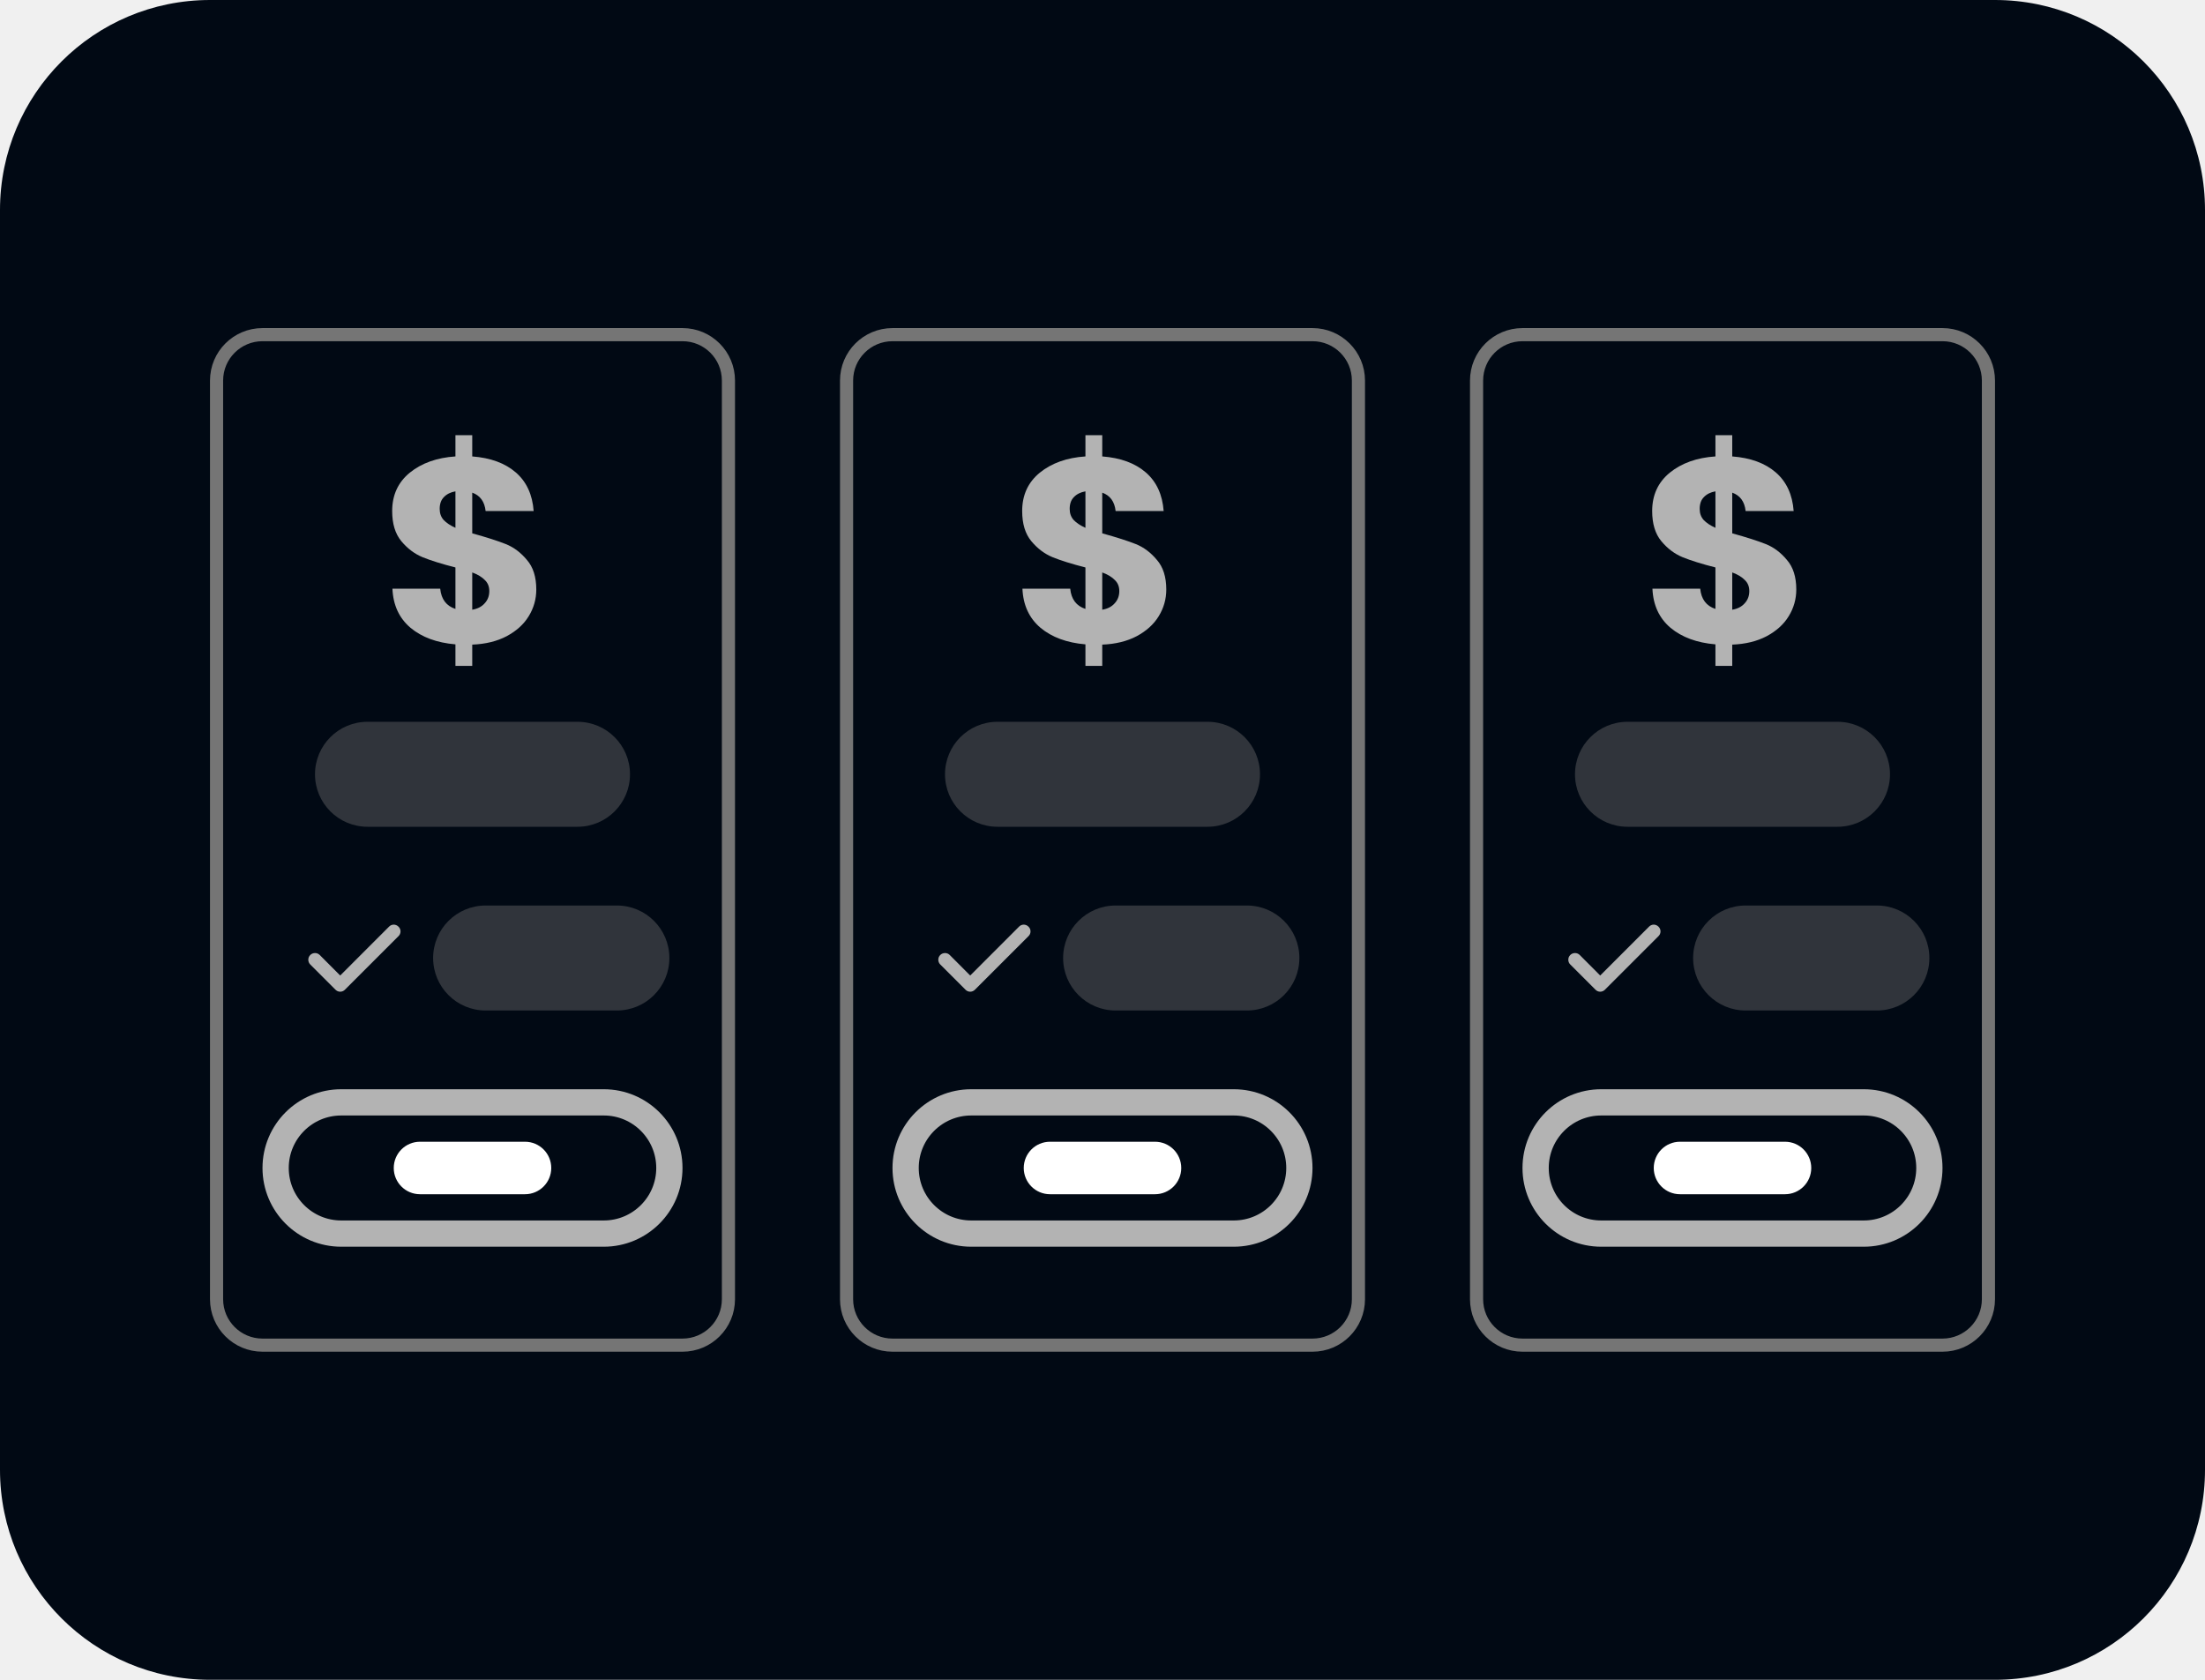
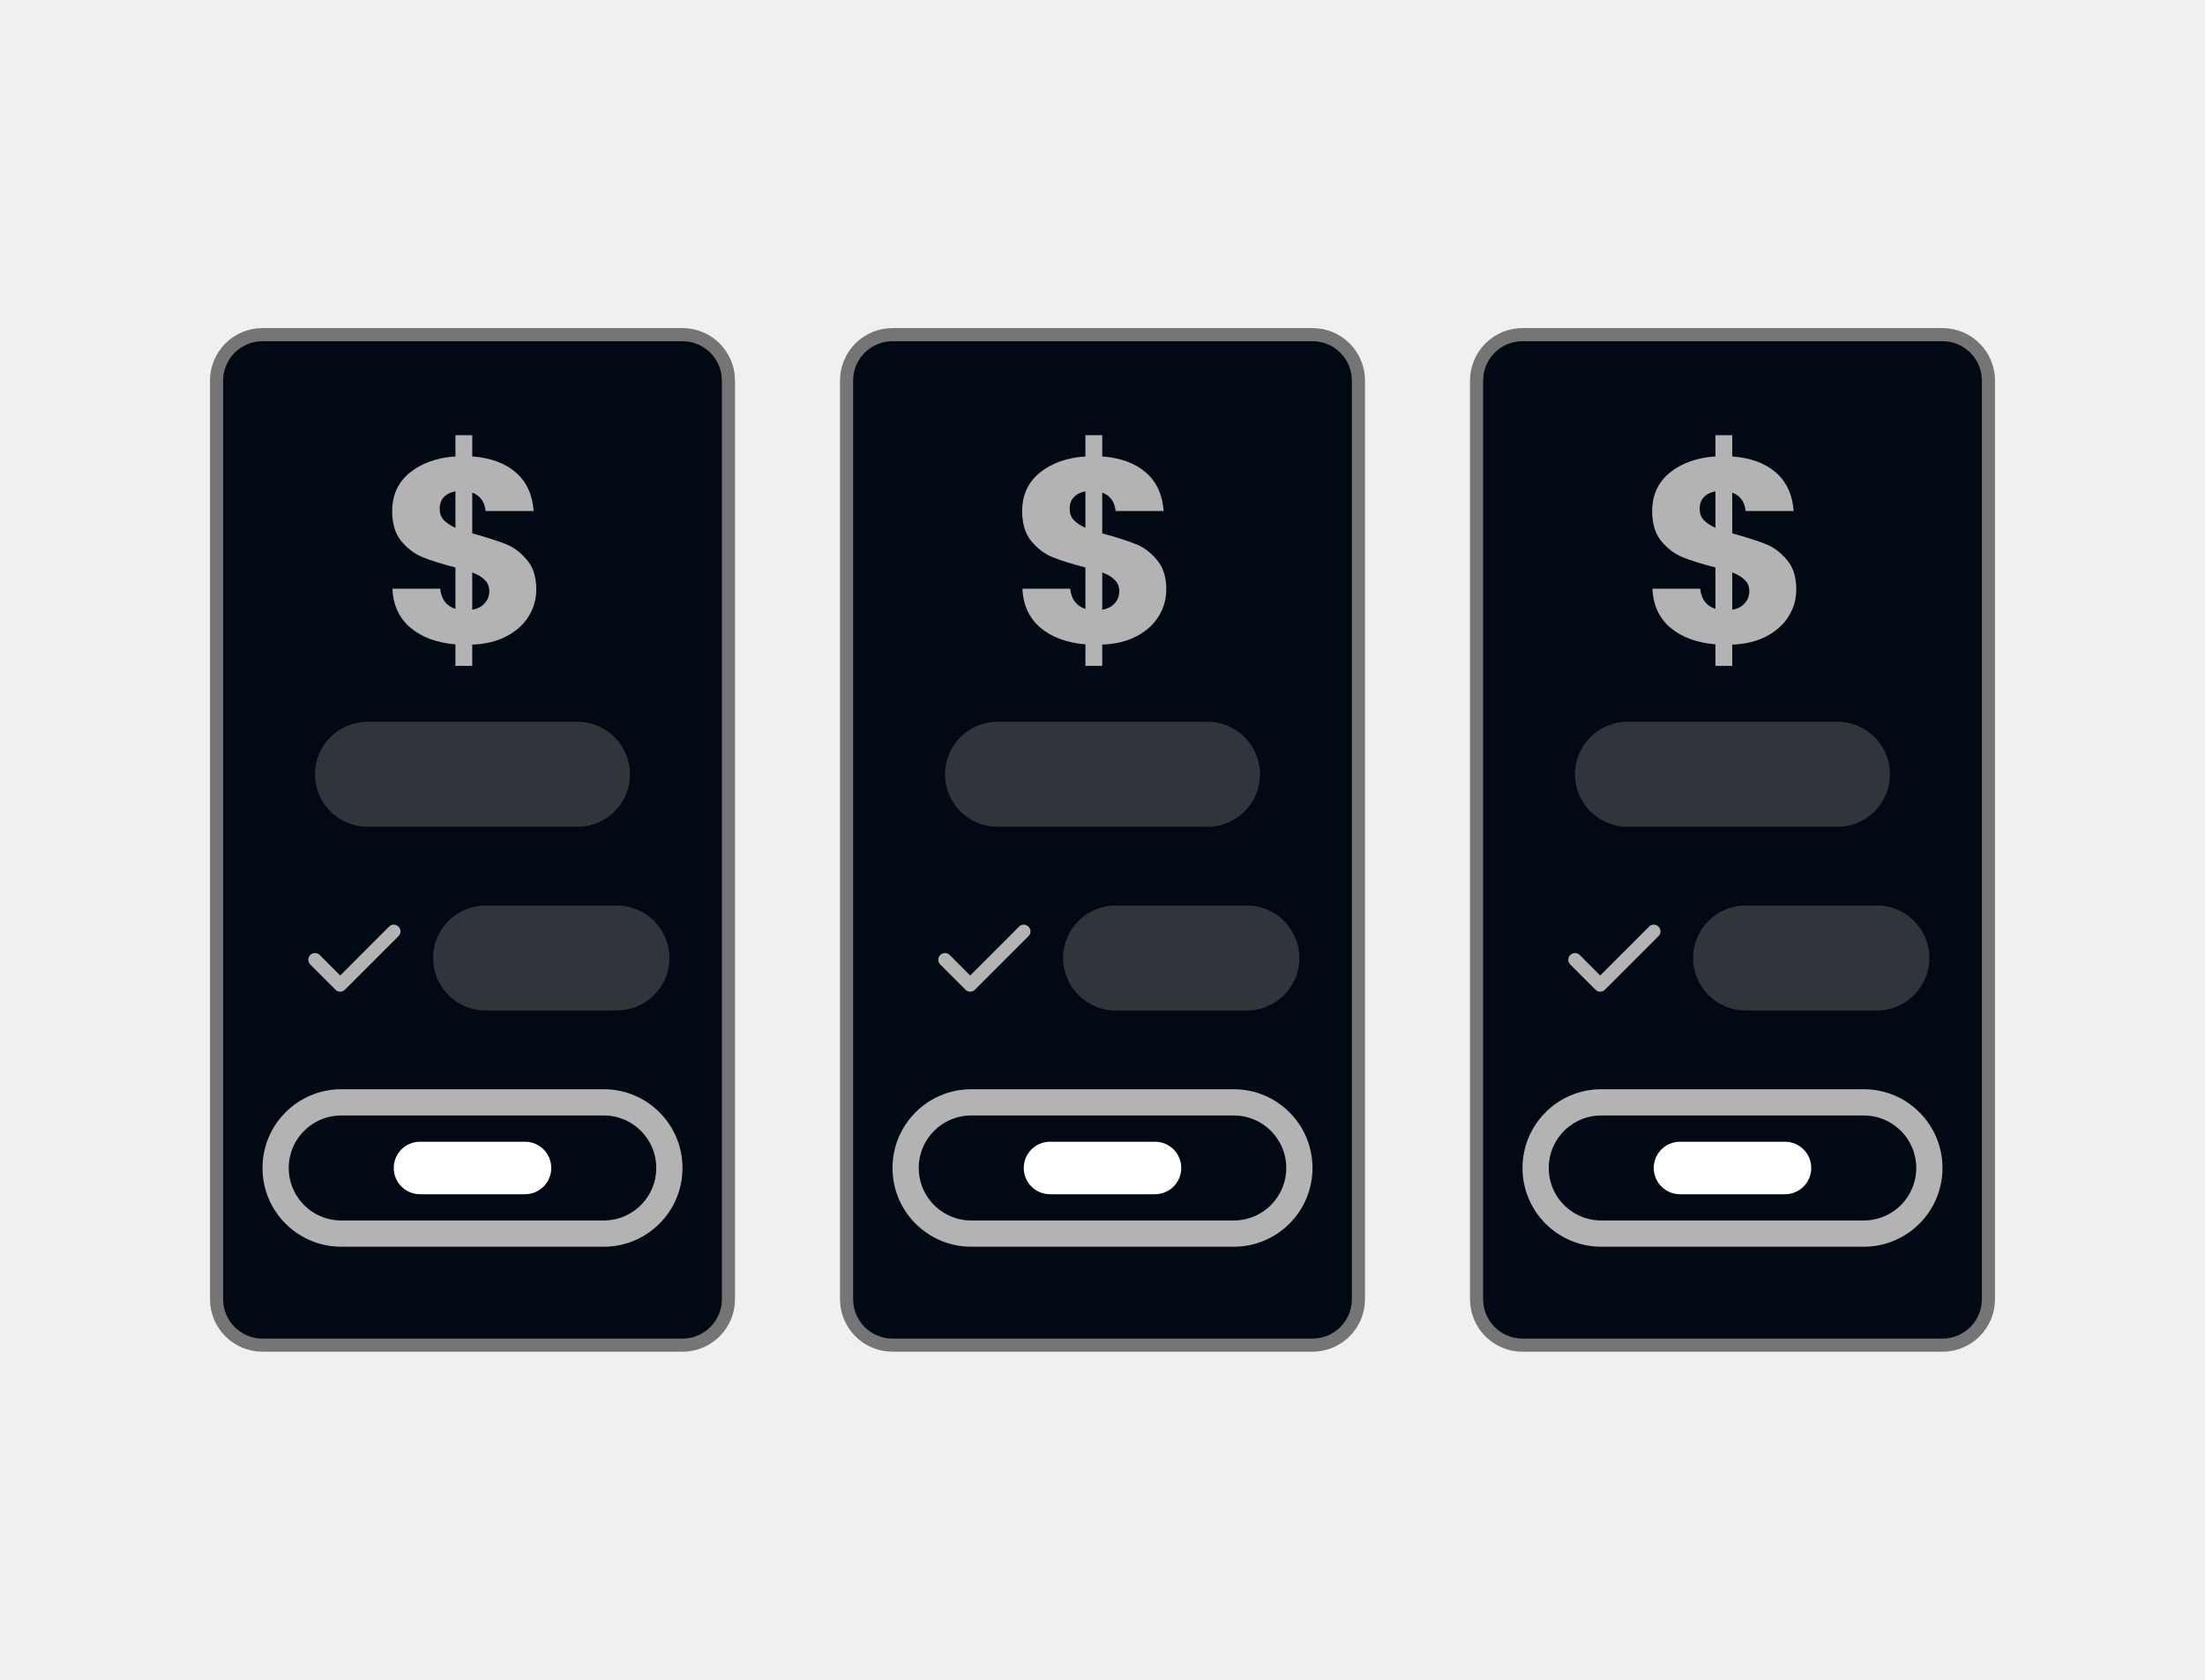
<svg xmlns="http://www.w3.org/2000/svg" width="84" height="64" viewBox="0 0 84 64" fill="none">
-   <rect width="84" height="64" rx="8" fill="#010914" />
  <rect x="8.25" y="12.75" width="19.5" height="38.5" rx="1.75" fill="#010914" />
  <path d="M20.43 22.46C20.43 22.827 20.333 23.167 20.14 23.48C19.953 23.787 19.673 24.04 19.3 24.24C18.933 24.433 18.497 24.54 17.99 24.56V25.37H17.35V24.55C16.643 24.49 16.073 24.28 15.64 23.92C15.207 23.553 14.977 23.057 14.95 22.43H16.77C16.81 22.83 17.003 23.087 17.35 23.2V21.62C16.83 21.487 16.413 21.357 16.1 21.23C15.793 21.103 15.523 20.9 15.29 20.62C15.057 20.34 14.94 19.957 14.94 19.47C14.94 18.863 15.163 18.377 15.61 18.01C16.063 17.643 16.643 17.437 17.35 17.39V16.58H17.99V17.39C18.69 17.443 19.243 17.647 19.65 18C20.057 18.353 20.283 18.843 20.33 19.47H18.5C18.46 19.11 18.29 18.877 17.99 18.77V20.32C18.543 20.473 18.97 20.61 19.27 20.73C19.57 20.85 19.837 21.05 20.07 21.33C20.31 21.603 20.43 21.98 20.43 22.46ZM16.75 19.39C16.75 19.557 16.8 19.697 16.9 19.81C17.007 19.923 17.157 20.023 17.35 20.11V18.72C17.163 18.753 17.017 18.827 16.91 18.94C16.803 19.047 16.75 19.197 16.75 19.39ZM17.99 23.23C18.19 23.197 18.347 23.117 18.46 22.99C18.58 22.863 18.64 22.707 18.64 22.52C18.64 22.347 18.583 22.207 18.47 22.1C18.363 21.987 18.203 21.89 17.99 21.81V23.23Z" fill="#B3B3B3" />
  <rect opacity="0.4" x="12" y="27.5" width="12" height="4" rx="2" fill="#757575" />
  <path d="M15.178 35.303C15.154 35.279 15.127 35.26 15.096 35.248C15.066 35.235 15.033 35.228 15 35.228C14.967 35.228 14.934 35.235 14.904 35.248C14.873 35.26 14.846 35.279 14.823 35.303L12.96 37.167L12.178 36.383C12.153 36.359 12.125 36.341 12.094 36.328C12.063 36.316 12.029 36.31 11.996 36.311C11.962 36.311 11.929 36.319 11.898 36.332C11.867 36.345 11.84 36.365 11.816 36.389C11.793 36.413 11.775 36.441 11.762 36.472C11.75 36.504 11.744 36.537 11.745 36.571C11.745 36.604 11.752 36.637 11.766 36.668C11.779 36.699 11.799 36.727 11.823 36.75L12.783 37.71C12.806 37.733 12.834 37.752 12.864 37.765C12.894 37.777 12.927 37.784 12.96 37.784C12.993 37.784 13.026 37.777 13.056 37.765C13.087 37.752 13.114 37.733 13.138 37.71L15.178 35.67C15.203 35.647 15.223 35.618 15.237 35.587C15.251 35.555 15.258 35.521 15.258 35.486C15.258 35.452 15.251 35.417 15.237 35.386C15.223 35.354 15.203 35.326 15.178 35.303Z" fill="#B3B3B3" />
  <rect opacity="0.4" x="16.5" y="34.5" width="9" height="4" rx="2" fill="#757575" />
  <path d="M10.5 44.5C10.5 43.119 11.619 42 13 42H23C24.381 42 25.5 43.119 25.5 44.5C25.5 45.881 24.381 47 23 47H13C11.619 47 10.5 45.881 10.5 44.5Z" fill="#010914" stroke="#B3B3B3" />
  <rect x="15" y="43.5" width="6" height="2" rx="1" fill="white" />
  <rect x="8.25" y="12.75" width="19.5" height="38.5" rx="1.75" stroke="#757575" stroke-width="0.5" />
  <rect x="32.25" y="12.75" width="19.5" height="38.5" rx="1.75" fill="#010914" />
  <path d="M44.43 22.46C44.43 22.827 44.333 23.167 44.14 23.48C43.953 23.787 43.673 24.04 43.3 24.24C42.933 24.433 42.497 24.54 41.99 24.56V25.37H41.35V24.55C40.643 24.49 40.073 24.28 39.64 23.92C39.207 23.553 38.977 23.057 38.95 22.43H40.77C40.81 22.83 41.003 23.087 41.35 23.2V21.62C40.83 21.487 40.413 21.357 40.1 21.23C39.793 21.103 39.523 20.9 39.29 20.62C39.057 20.34 38.94 19.957 38.94 19.47C38.94 18.863 39.163 18.377 39.61 18.01C40.063 17.643 40.643 17.437 41.35 17.39V16.58H41.99V17.39C42.69 17.443 43.243 17.647 43.65 18C44.057 18.353 44.283 18.843 44.33 19.47H42.5C42.46 19.11 42.29 18.877 41.99 18.77V20.32C42.543 20.473 42.97 20.61 43.27 20.73C43.57 20.85 43.837 21.05 44.07 21.33C44.31 21.603 44.43 21.98 44.43 22.46ZM40.75 19.39C40.75 19.557 40.8 19.697 40.9 19.81C41.007 19.923 41.157 20.023 41.35 20.11V18.72C41.163 18.753 41.017 18.827 40.91 18.94C40.803 19.047 40.75 19.197 40.75 19.39ZM41.99 23.23C42.19 23.197 42.347 23.117 42.46 22.99C42.58 22.863 42.64 22.707 42.64 22.52C42.64 22.347 42.583 22.207 42.47 22.1C42.363 21.987 42.203 21.89 41.99 21.81V23.23Z" fill="#B3B3B3" />
  <rect opacity="0.4" x="36" y="27.5" width="12" height="4" rx="2" fill="#757575" />
  <path d="M39.178 35.303C39.154 35.279 39.127 35.26 39.096 35.248C39.066 35.235 39.033 35.228 39 35.228C38.967 35.228 38.934 35.235 38.904 35.248C38.873 35.26 38.846 35.279 38.823 35.303L36.96 37.167L36.178 36.383C36.154 36.359 36.125 36.341 36.094 36.328C36.063 36.316 36.029 36.31 35.996 36.311C35.962 36.311 35.929 36.319 35.898 36.332C35.867 36.345 35.84 36.365 35.816 36.389C35.793 36.413 35.775 36.441 35.762 36.472C35.75 36.504 35.744 36.537 35.745 36.571C35.745 36.604 35.752 36.637 35.766 36.668C35.779 36.699 35.798 36.727 35.823 36.75L36.783 37.71C36.806 37.733 36.834 37.752 36.864 37.765C36.894 37.777 36.927 37.784 36.96 37.784C36.993 37.784 37.026 37.777 37.056 37.765C37.087 37.752 37.114 37.733 37.138 37.71L39.178 35.67C39.203 35.647 39.223 35.618 39.237 35.587C39.251 35.555 39.258 35.521 39.258 35.486C39.258 35.452 39.251 35.417 39.237 35.386C39.223 35.354 39.203 35.326 39.178 35.303Z" fill="#B3B3B3" />
  <rect opacity="0.4" x="40.5" y="34.5" width="9" height="4" rx="2" fill="#757575" />
  <path d="M34.5 44.5C34.5 43.119 35.619 42 37 42H47C48.381 42 49.5 43.119 49.5 44.5C49.5 45.881 48.381 47 47 47H37C35.619 47 34.5 45.881 34.5 44.5Z" fill="#010914" stroke="#B3B3B3" />
  <rect x="39" y="43.5" width="6" height="2" rx="1" fill="white" />
  <rect x="32.25" y="12.75" width="19.5" height="38.5" rx="1.75" stroke="#757575" stroke-width="0.5" />
  <rect x="56.25" y="12.75" width="19.5" height="38.5" rx="1.75" fill="#010914" />
  <path d="M68.43 22.46C68.43 22.827 68.333 23.167 68.14 23.48C67.953 23.787 67.673 24.04 67.3 24.24C66.933 24.433 66.497 24.54 65.99 24.56V25.37H65.35V24.55C64.643 24.49 64.073 24.28 63.64 23.92C63.207 23.553 62.977 23.057 62.95 22.43H64.77C64.81 22.83 65.003 23.087 65.35 23.2V21.62C64.83 21.487 64.413 21.357 64.1 21.23C63.793 21.103 63.523 20.9 63.29 20.62C63.057 20.34 62.94 19.957 62.94 19.47C62.94 18.863 63.163 18.377 63.61 18.01C64.063 17.643 64.643 17.437 65.35 17.39V16.58H65.99V17.39C66.69 17.443 67.243 17.647 67.65 18C68.057 18.353 68.283 18.843 68.33 19.47H66.5C66.46 19.11 66.29 18.877 65.99 18.77V20.32C66.543 20.473 66.97 20.61 67.27 20.73C67.57 20.85 67.837 21.05 68.07 21.33C68.31 21.603 68.43 21.98 68.43 22.46ZM64.75 19.39C64.75 19.557 64.8 19.697 64.9 19.81C65.007 19.923 65.157 20.023 65.35 20.11V18.72C65.163 18.753 65.017 18.827 64.91 18.94C64.803 19.047 64.75 19.197 64.75 19.39ZM65.99 23.23C66.19 23.197 66.347 23.117 66.46 22.99C66.58 22.863 66.64 22.707 66.64 22.52C66.64 22.347 66.583 22.207 66.47 22.1C66.363 21.987 66.203 21.89 65.99 21.81V23.23Z" fill="#B3B3B3" />
  <rect opacity="0.4" x="60" y="27.5" width="12" height="4" rx="2" fill="#757575" />
  <path d="M63.178 35.303C63.154 35.279 63.127 35.26 63.096 35.248C63.066 35.235 63.033 35.228 63 35.228C62.967 35.228 62.934 35.235 62.904 35.248C62.873 35.26 62.846 35.279 62.823 35.303L60.96 37.167L60.178 36.383C60.154 36.359 60.125 36.341 60.094 36.328C60.063 36.316 60.029 36.31 59.996 36.311C59.962 36.311 59.929 36.319 59.898 36.332C59.867 36.345 59.84 36.365 59.816 36.389C59.793 36.413 59.775 36.441 59.762 36.472C59.75 36.504 59.744 36.537 59.745 36.571C59.745 36.604 59.752 36.637 59.766 36.668C59.779 36.699 59.798 36.727 59.823 36.75L60.783 37.71C60.806 37.733 60.834 37.752 60.864 37.765C60.894 37.777 60.927 37.784 60.96 37.784C60.993 37.784 61.026 37.777 61.056 37.765C61.087 37.752 61.114 37.733 61.138 37.71L63.178 35.67C63.203 35.647 63.223 35.618 63.237 35.587C63.251 35.555 63.258 35.521 63.258 35.486C63.258 35.452 63.251 35.417 63.237 35.386C63.223 35.354 63.203 35.326 63.178 35.303Z" fill="#B3B3B3" />
  <rect opacity="0.4" x="64.5" y="34.5" width="9" height="4" rx="2" fill="#757575" />
  <path d="M58.5 44.5C58.5 43.119 59.619 42 61 42H71C72.381 42 73.5 43.119 73.5 44.5C73.5 45.881 72.381 47 71 47H61C59.619 47 58.5 45.881 58.5 44.5Z" fill="#010914" stroke="#B3B3B3" />
  <rect x="63" y="43.5" width="6" height="2" rx="1" fill="white" />
  <rect x="56.25" y="12.75" width="19.5" height="38.5" rx="1.75" stroke="#757575" stroke-width="0.5" />
</svg>
